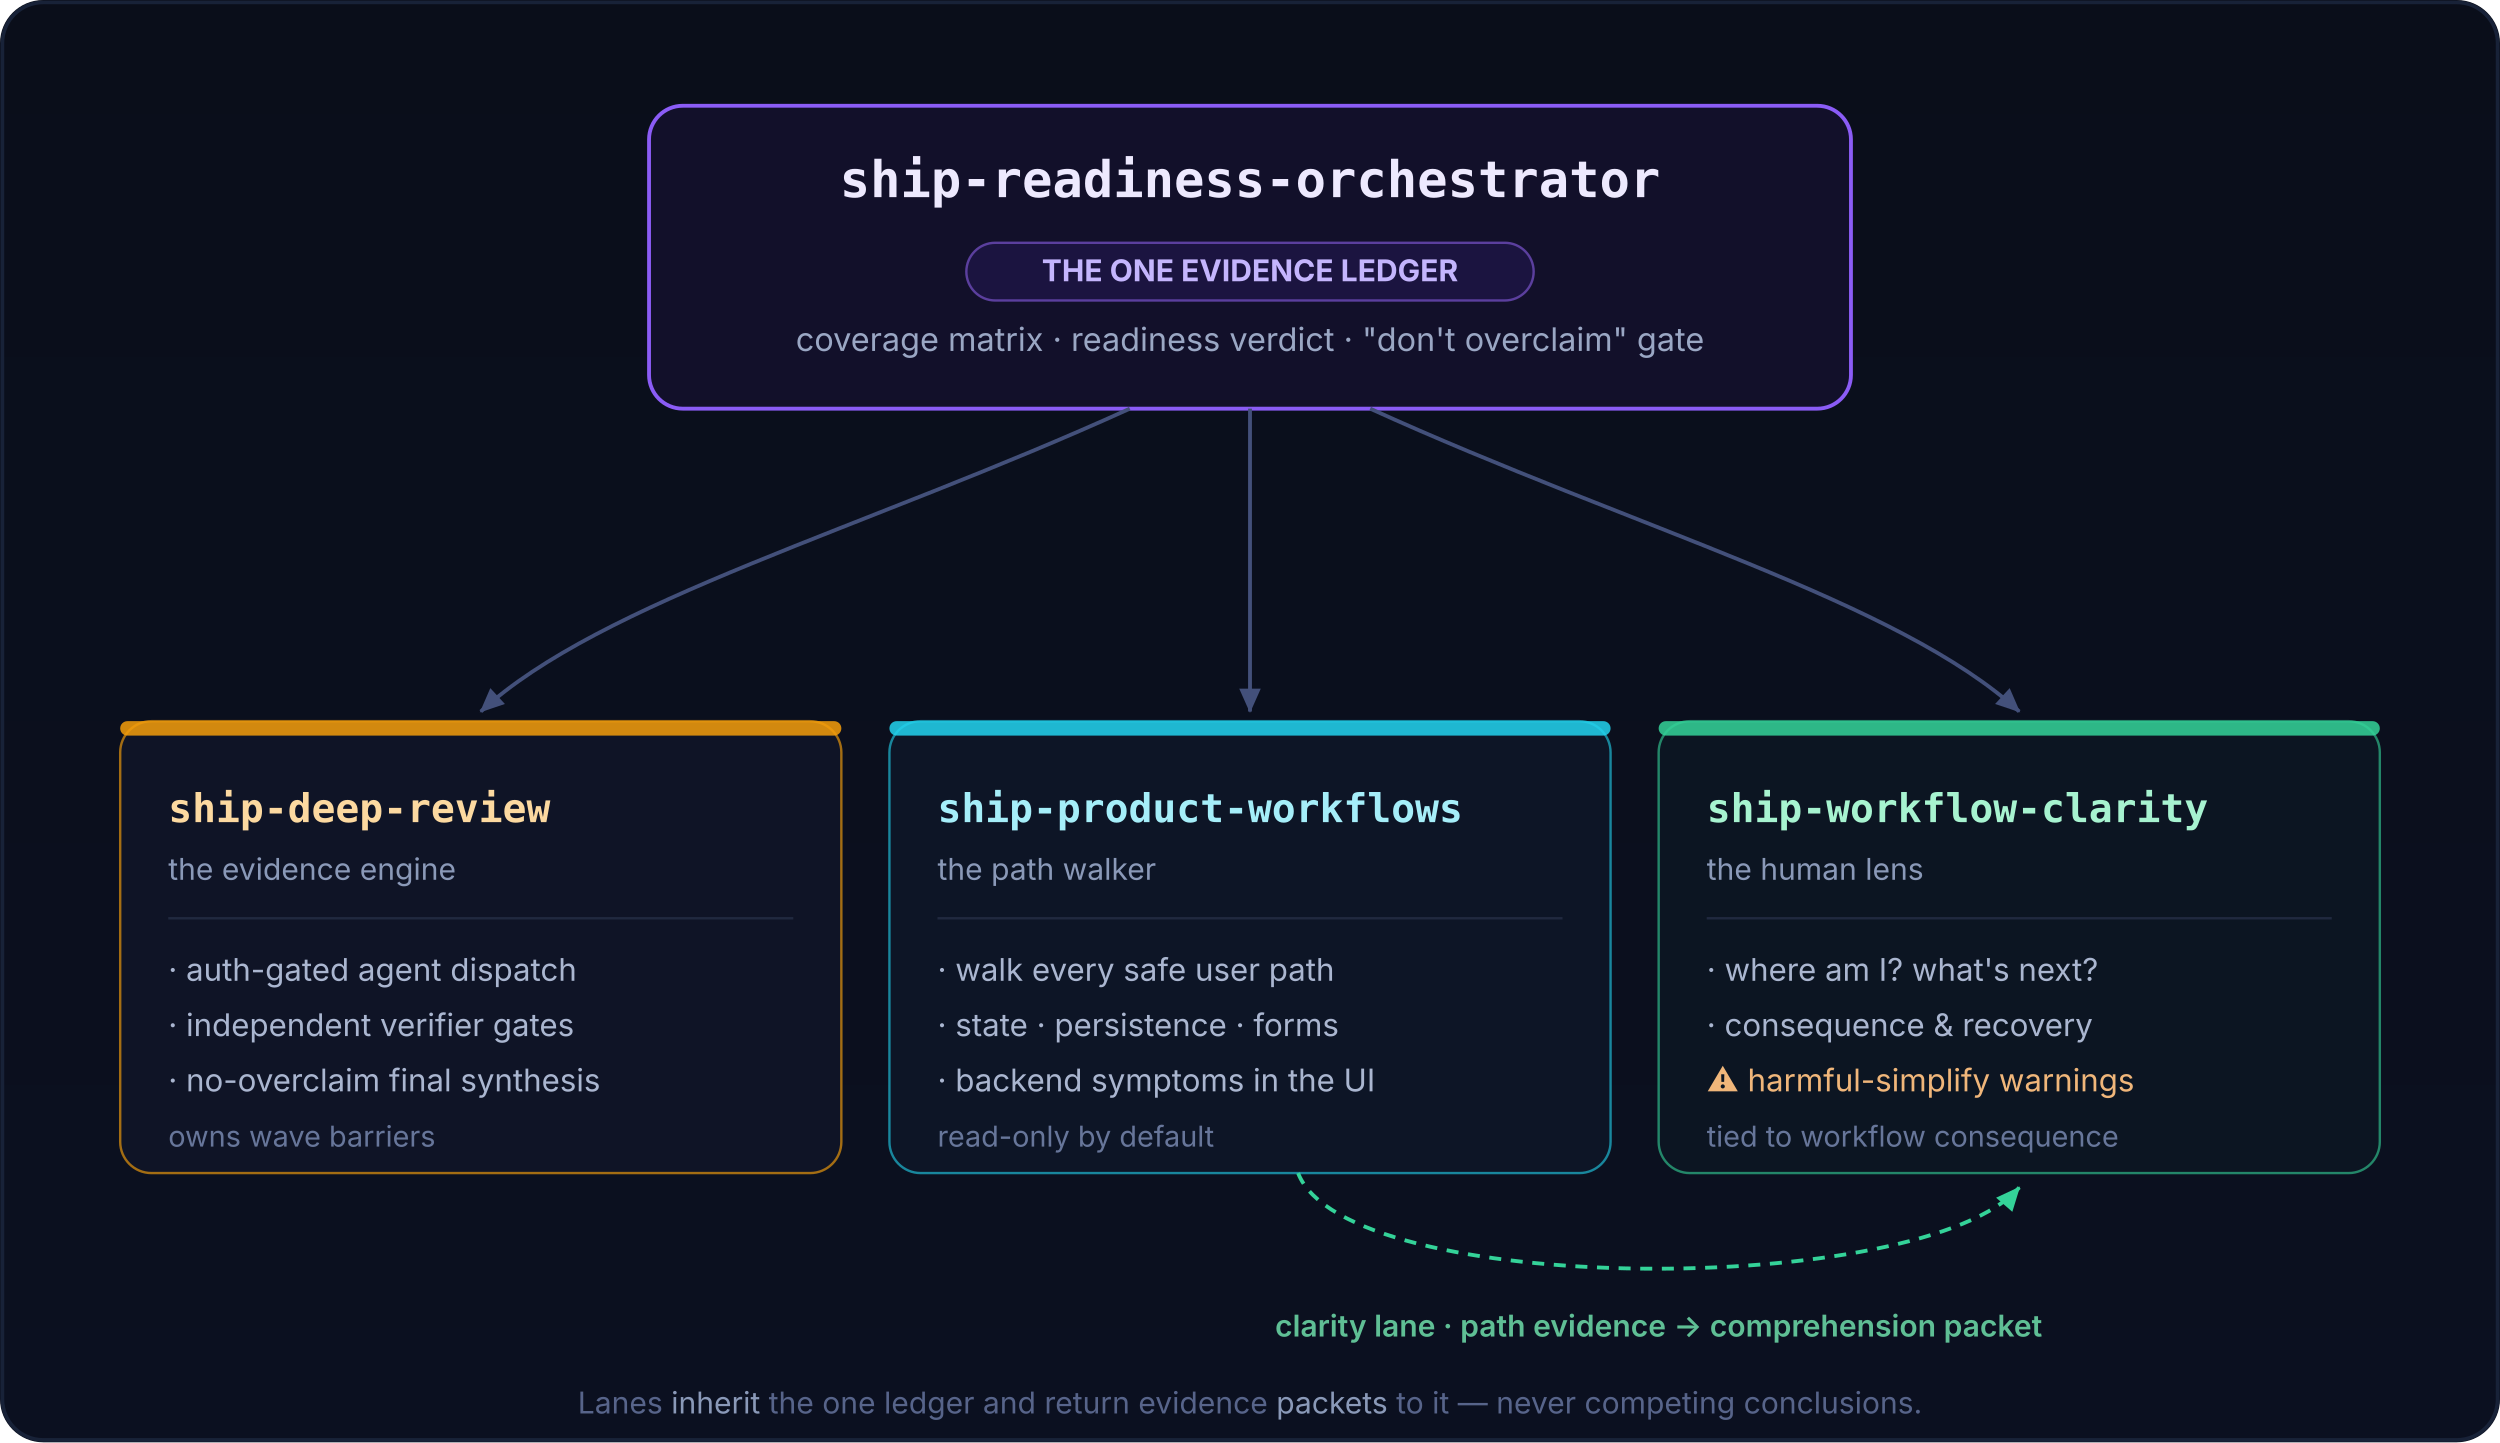
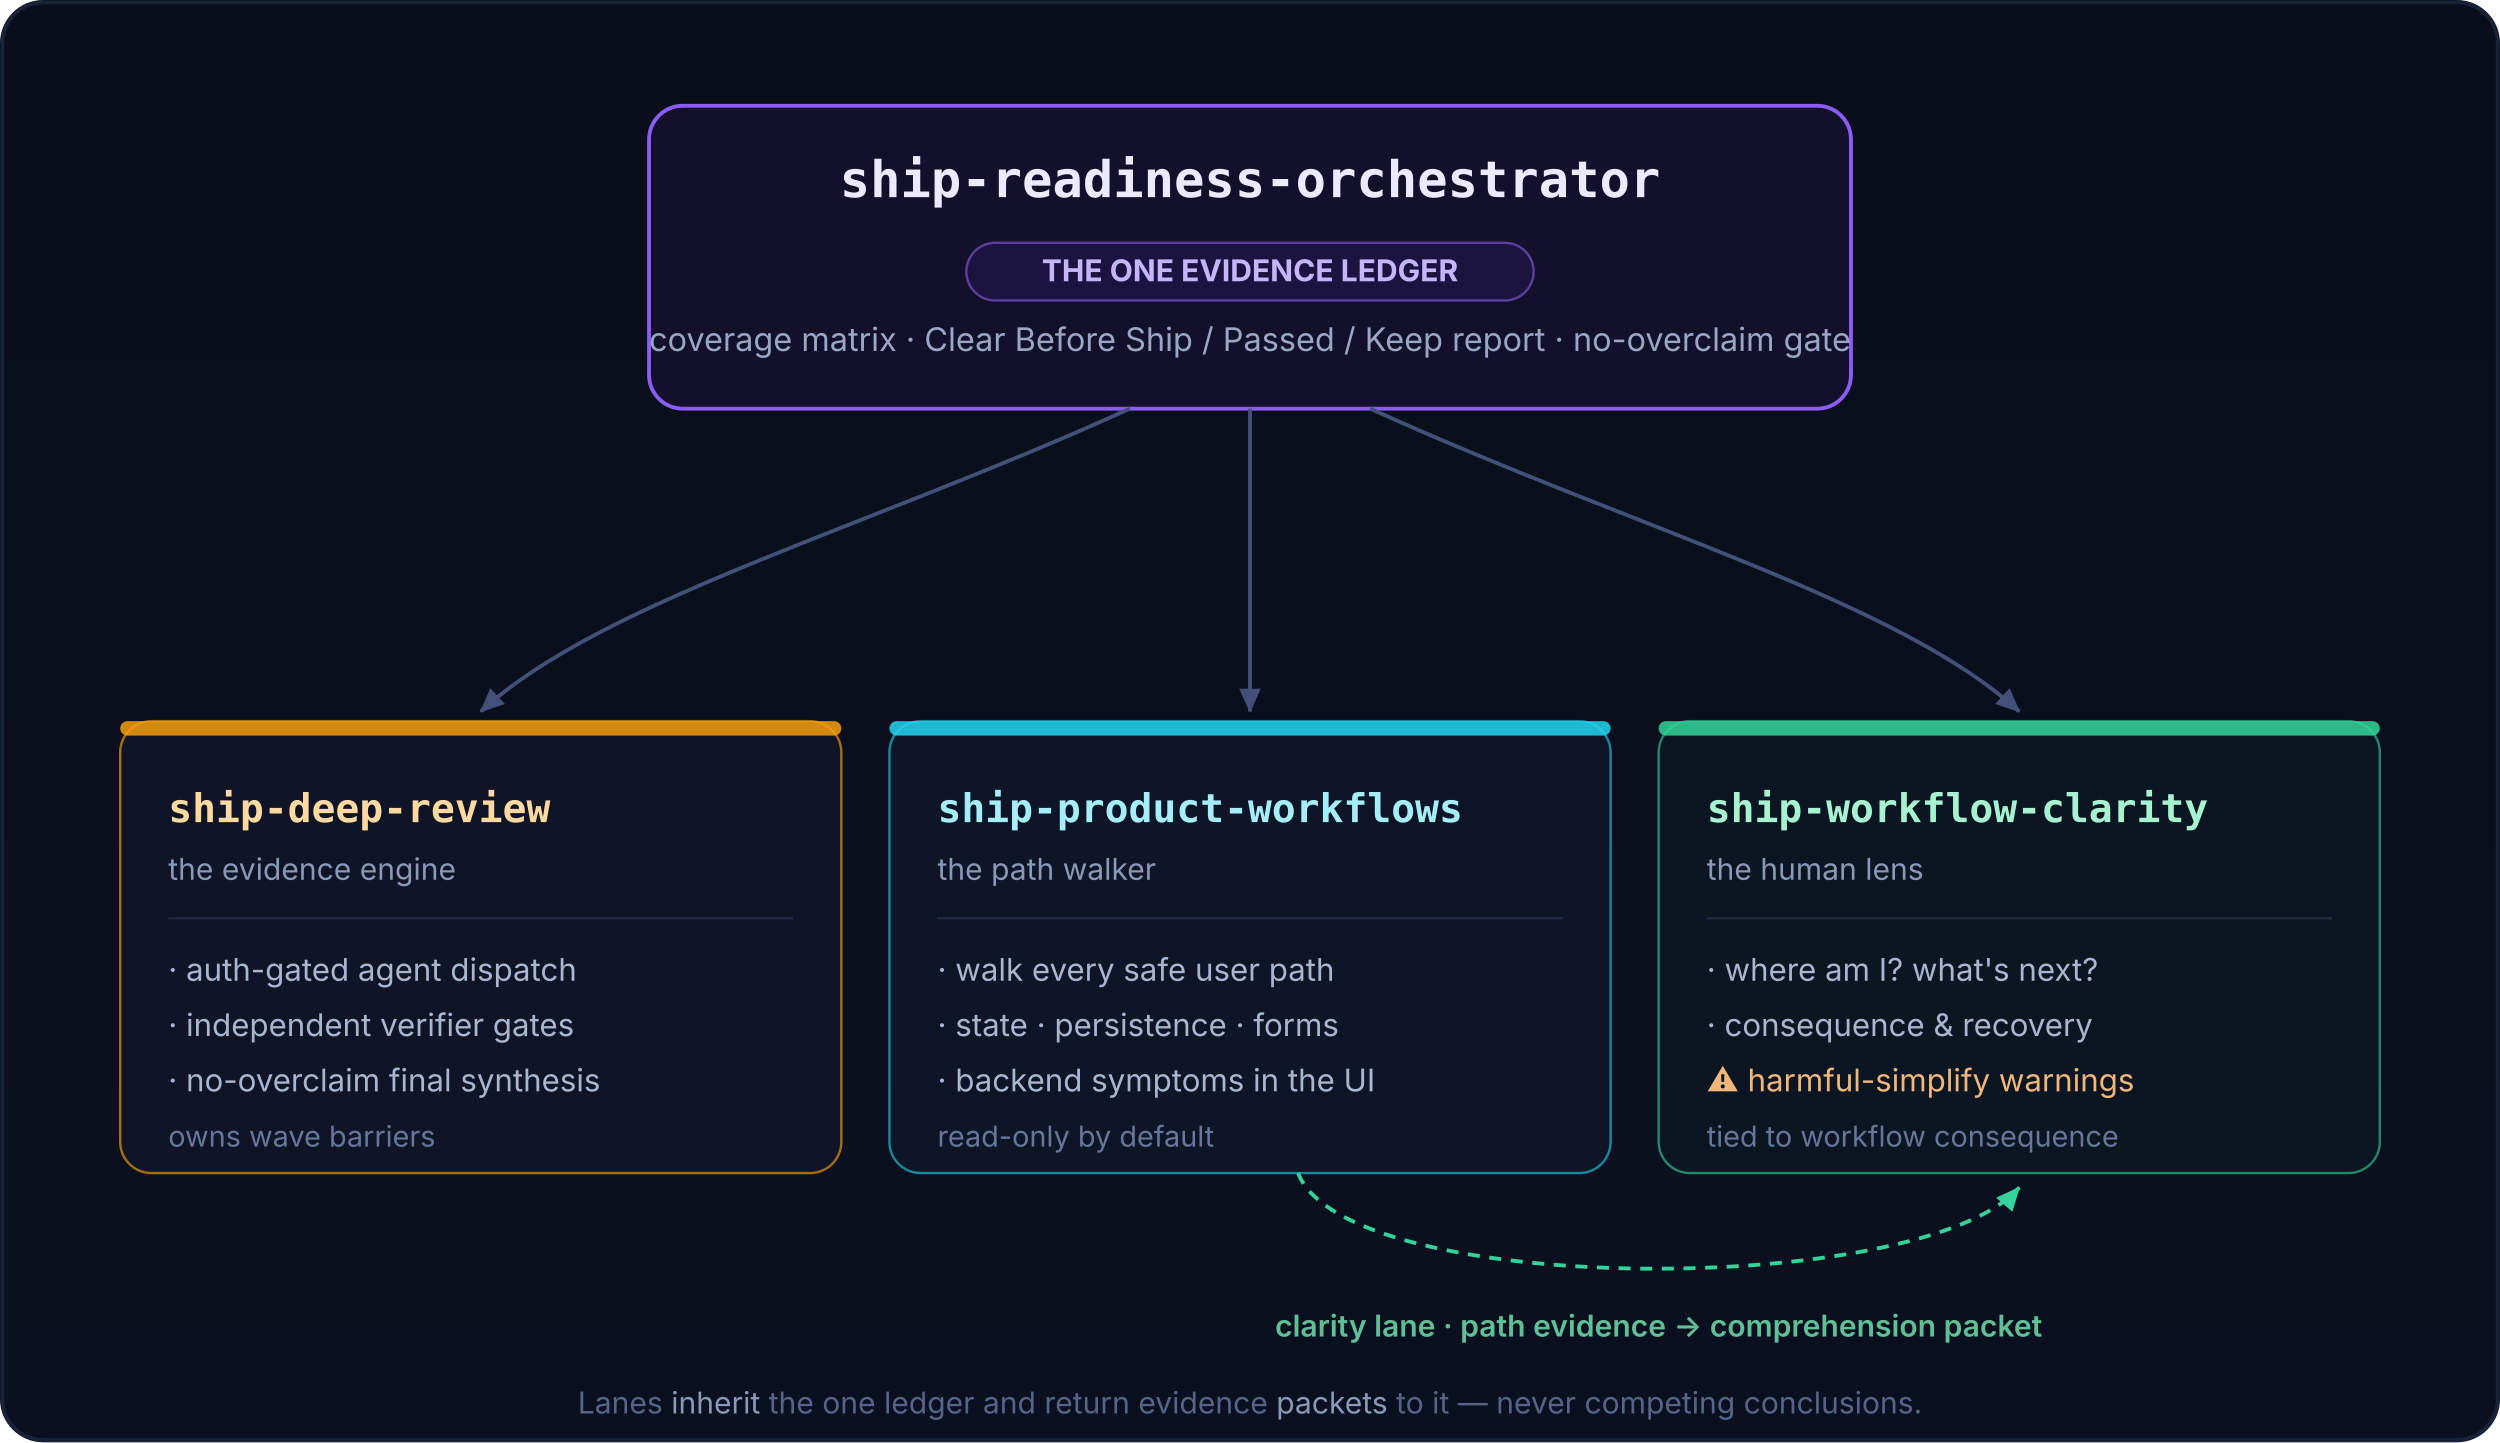
<svg xmlns="http://www.w3.org/2000/svg" viewBox="0 0 1040 600" width="1040" height="600" role="img" aria-label="Shipworthy architecture: one orchestrator owns the evidence ledger and conducts three specialist lanes">
  <defs>
    <linearGradient id="abg" x1="0" y1="0" x2="0" y2="1">
      <stop offset="0" stop-color="#0A0E1A" />
      <stop offset="1" stop-color="#0B1020" />
    </linearGradient>
    <marker id="arw" viewBox="0 0 10 10" refX="8.5" refY="5" markerWidth="7" markerHeight="7" orient="auto-start-reverse">
      <path d="M0 1 L9 5 L0 9 z" fill="#43507A" />
    </marker>
    <marker id="arwg" viewBox="0 0 10 10" refX="8.5" refY="5" markerWidth="7" markerHeight="7" orient="auto-start-reverse">
      <path d="M0 1 L9 5 L0 9 z" fill="#34D399" />
    </marker>
    <style>
      .sans{font-family:Inter,ui-sans-serif,system-ui,-apple-system,"Segoe UI",Roboto,Arial,sans-serif}
      .mono{font-family:ui-monospace,SFMono-Regular,Menlo,Consolas,monospace}
      .t{fill:#C7D2E6}.m{fill:#7B8AAB}.mm{fill:#67769A}
    </style>
  </defs>
  <rect width="1040" height="600" rx="18" fill="url(#abg)" />
  <rect x="1" y="1" width="1038" height="598" rx="17" fill="none" stroke="#182238" stroke-width="1.5" />
  <rect x="270" y="44" width="500" height="126" rx="14" fill="#12102A" stroke="#8B5CF6" stroke-width="1.6" />
  <text x="520" y="82" text-anchor="middle" class="mono" font-size="21" font-weight="700" fill="#EDE9FE">ship-readiness-orchestrator</text>
  <g transform="translate(520,104)">
    <rect x="-118" y="-3" width="236" height="24" rx="12" fill="#1B1440" stroke="#5B3F9E" />
    <text x="0" y="13" text-anchor="middle" class="sans" font-size="12.5" font-weight="700" fill="#C4B5FD">THE ONE EVIDENCE LEDGER</text>
  </g>
-   <text x="520" y="146" text-anchor="middle" class="sans" font-size="13.5" fill="#9AA7C4">coverage matrix · readiness verdict · "don't overclaim" gate</text>
+   <text x="520" y="146" text-anchor="middle" class="sans" font-size="13.5" fill="#9AA7C4">coverage matrix · Clear Before Ship / Passed / Keep report · no-overclaim gate</text>
  <path d="M470 170 C 360 220, 250 250, 200 296" fill="none" stroke="#43507A" stroke-width="1.6" marker-end="url(#arw)" />
  <path d="M520 170 L 520 296" fill="none" stroke="#43507A" stroke-width="1.6" marker-end="url(#arw)" />
  <path d="M570 170 C 680 220, 790 250, 840 296" fill="none" stroke="#43507A" stroke-width="1.6" marker-end="url(#arw)" />
  <g>
    <rect x="50" y="300" width="300" height="188" rx="13" fill="#0F1426" stroke="#F59E0B" stroke-opacity="0.65" />
    <rect x="50" y="300" width="300" height="6" rx="3" fill="#F59E0B" opacity="0.85" />
    <text x="70" y="342" class="mono" font-size="16.5" font-weight="700" fill="#FCD9A0">ship-deep-review</text>
    <text x="70" y="366" class="sans" font-size="12.5" fill="#8A99B8">the evidence engine</text>
    <line x1="70" y1="382" x2="330" y2="382" stroke="#20293F" />
    <text x="70" y="408" class="sans" font-size="13" fill="#AAB6D0">· auth-gated agent dispatch</text>
    <text x="70" y="431" class="sans" font-size="13" fill="#AAB6D0">· independent verifier gates</text>
    <text x="70" y="454" class="sans" font-size="13" fill="#AAB6D0">· no-overclaim final synthesis</text>
    <text x="70" y="477" class="sans" font-size="12" fill="#67769A">owns wave barriers</text>
  </g>
  <g>
    <rect x="370" y="300" width="300" height="188" rx="13" fill="#0D1526" stroke="#22D3EE" stroke-opacity="0.6" />
    <rect x="370" y="300" width="300" height="6" rx="3" fill="#22D3EE" opacity="0.85" />
    <text x="390" y="342" class="mono" font-size="16.5" font-weight="700" fill="#A5EEF9">ship-product-workflows</text>
    <text x="390" y="366" class="sans" font-size="12.5" fill="#8A99B8">the path walker</text>
    <line x1="390" y1="382" x2="650" y2="382" stroke="#20293F" />
    <text x="390" y="408" class="sans" font-size="13" fill="#AAB6D0">· walk every safe user path</text>
    <text x="390" y="431" class="sans" font-size="13" fill="#AAB6D0">· state · persistence · forms</text>
    <text x="390" y="454" class="sans" font-size="13" fill="#AAB6D0">· backend symptoms in the UI</text>
    <text x="390" y="477" class="sans" font-size="12" fill="#67769A">read-only by default</text>
  </g>
  <g>
    <rect x="690" y="300" width="300" height="188" rx="13" fill="#0C1522" stroke="#34D399" stroke-opacity="0.6" />
    <rect x="690" y="300" width="300" height="6" rx="3" fill="#34D399" opacity="0.85" />
    <text x="710" y="342" class="mono" font-size="16.5" font-weight="700" fill="#A7F3D0">ship-workflow-clarity</text>
    <text x="710" y="366" class="sans" font-size="12.5" fill="#8A99B8">the human lens</text>
    <line x1="710" y1="382" x2="970" y2="382" stroke="#20293F" />
    <text x="710" y="408" class="sans" font-size="13" fill="#AAB6D0">· where am I? what's next?</text>
    <text x="710" y="431" class="sans" font-size="13" fill="#AAB6D0">· consequence &amp; recovery</text>
    <text x="710" y="454" class="sans" font-size="13" fill="#F0B67A">⚠ harmful-simplify warnings</text>
    <text x="710" y="477" class="sans" font-size="12" fill="#67769A">tied to workflow consequence</text>
  </g>
  <path d="M540 488 C 560 540, 800 540, 840 494" fill="none" stroke="#34D399" stroke-width="1.6" stroke-dasharray="5 4" marker-end="url(#arwg)" />
  <text x="690" y="556" text-anchor="middle" class="sans" font-size="12.5" font-weight="600" fill="#5FBF95">clarity lane · path evidence → comprehension packet</text>
  <text x="520" y="588" text-anchor="middle" class="sans" font-size="12.5" fill="#57648A">Lanes <tspan fill="#8A99B8">inherit</tspan> the one ledger and return evidence <tspan fill="#8A99B8">packets</tspan> to it — never competing conclusions.</text>
</svg>
